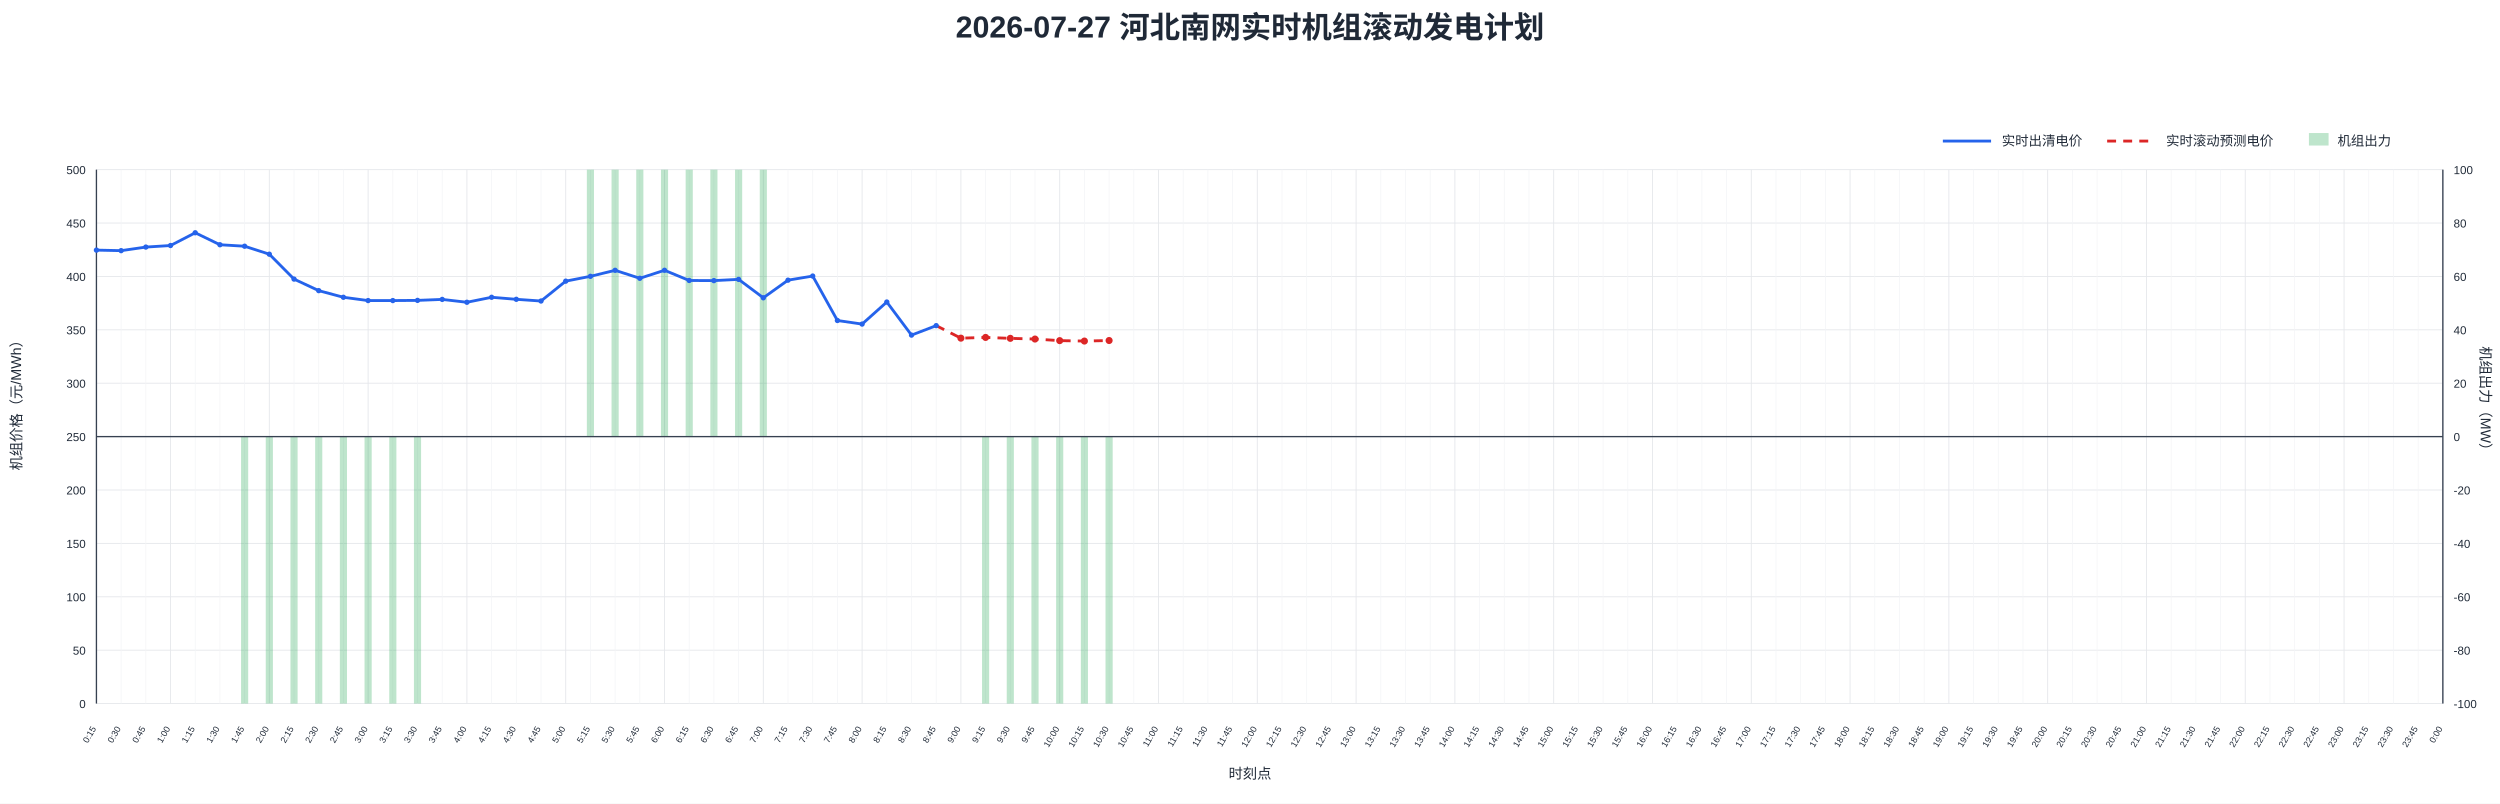
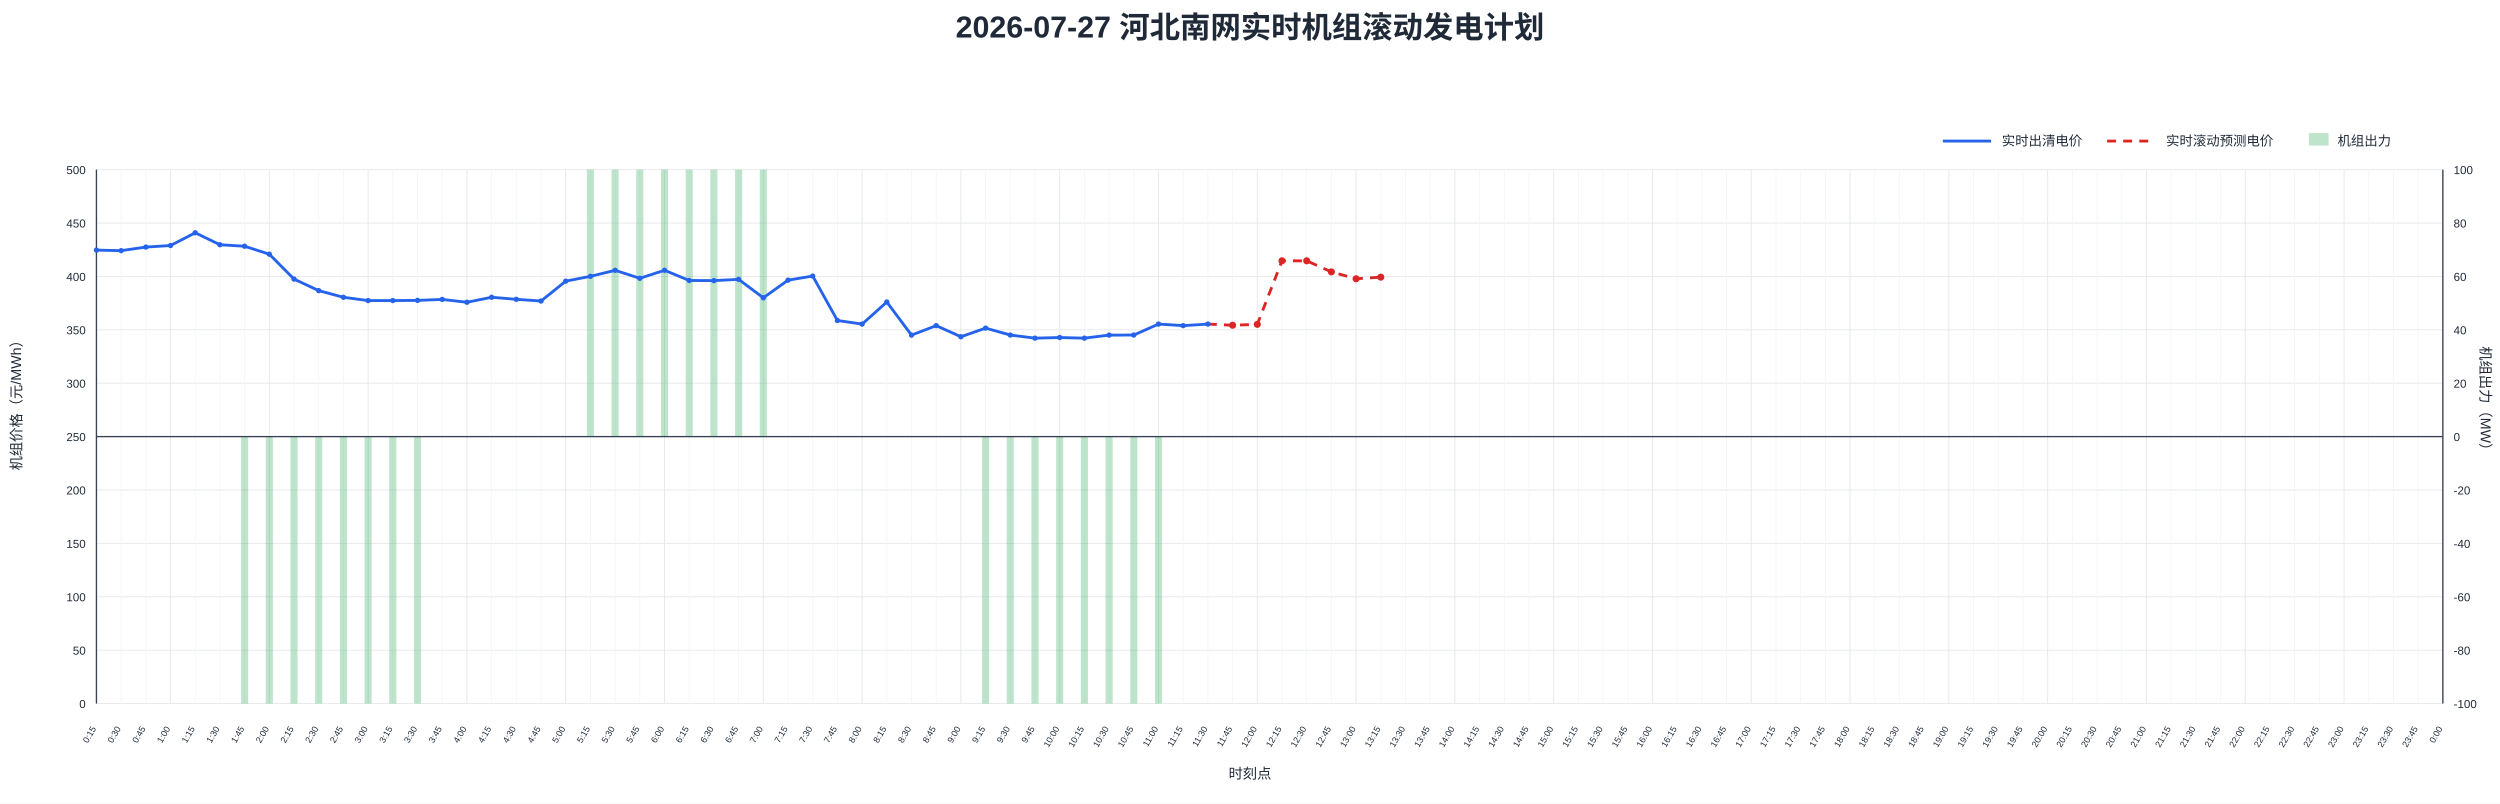
<svg xmlns="http://www.w3.org/2000/svg" width="2800" height="900" viewBox="0 0 2800 900" data-plot-left="108" data-plot-right="2736" data-plot-top="190" data-plot-bottom="788">
  <style>
text{font-family:'Microsoft YaHei','SimHei',Arial,sans-serif;fill:#1f2937}
.axis{stroke:#374151;stroke-width:1.5}
.grid{stroke:#e5e7eb;stroke-width:1}
.minor{stroke:#f3f4f6;stroke-width:0.8}
.actual{fill:none;stroke:#2563eb;stroke-width:3.2}
.forecast{fill:none;stroke:#dc2626;stroke-width:3.2;stroke-dasharray:10 8}
.bar{fill:#16a34a;fill-opacity:0.28}
.hover-zone{fill:#ffffff;fill-opacity:0;cursor:crosshair}
.hover-line{stroke:#111827;stroke-width:1.4;stroke-dasharray:6 5;opacity:0}
.tooltip{opacity:0;pointer-events:none}
.tooltip-bg{fill:#111827;fill-opacity:.72;stroke:#ffffff;stroke-width:1.2}
.tooltip text{fill:#ffffff;font-size:15px}
</style>
  <rect width="100%" height="100%" fill="#ffffff" />
  <text x="1400.0" y="42" text-anchor="middle" font-size="34" font-weight="700">2026-07-27 河北南网实时机组滚动发电计划</text>
  <text x="2748" y="793.00" text-anchor="start" font-size="13" fill="#166534">-100</text>
  <text x="2748" y="733.20" text-anchor="start" font-size="13" fill="#166534">-80</text>
  <text x="2748" y="673.40" text-anchor="start" font-size="13" fill="#166534">-60</text>
  <text x="2748" y="613.60" text-anchor="start" font-size="13" fill="#166534">-40</text>
  <text x="2748" y="553.80" text-anchor="start" font-size="13" fill="#166534">-20</text>
  <text x="2748" y="494.00" text-anchor="start" font-size="13" fill="#166534">0</text>
  <text x="2748" y="434.20" text-anchor="start" font-size="13" fill="#166534">20</text>
  <text x="2748" y="374.40" text-anchor="start" font-size="13" fill="#166534">40</text>
  <text x="2748" y="314.60" text-anchor="start" font-size="13" fill="#166534">60</text>
  <text x="2748" y="254.80" text-anchor="start" font-size="13" fill="#166534">80</text>
  <text x="2748" y="195.00" text-anchor="start" font-size="13" fill="#166534">100</text>
  <line class="grid" x1="108" y1="788.00" x2="2736" y2="788.00" />
  <text x="96" y="793.00" text-anchor="end" font-size="13">0</text>
  <line class="grid" x1="108" y1="728.20" x2="2736" y2="728.20" />
  <text x="96" y="733.20" text-anchor="end" font-size="13">50</text>
  <line class="grid" x1="108" y1="668.40" x2="2736" y2="668.40" />
  <text x="96" y="673.40" text-anchor="end" font-size="13">100</text>
  <line class="grid" x1="108" y1="608.60" x2="2736" y2="608.60" />
  <text x="96" y="613.60" text-anchor="end" font-size="13">150</text>
  <line class="grid" x1="108" y1="548.80" x2="2736" y2="548.80" />
  <text x="96" y="553.80" text-anchor="end" font-size="13">200</text>
  <line class="grid" x1="108" y1="489.00" x2="2736" y2="489.00" />
  <text x="96" y="494.00" text-anchor="end" font-size="13">250</text>
  <line class="grid" x1="108" y1="429.20" x2="2736" y2="429.20" />
  <text x="96" y="434.20" text-anchor="end" font-size="13">300</text>
  <line class="grid" x1="108" y1="369.40" x2="2736" y2="369.40" />
  <text x="96" y="374.40" text-anchor="end" font-size="13">350</text>
  <line class="grid" x1="108" y1="309.60" x2="2736" y2="309.60" />
  <text x="96" y="314.60" text-anchor="end" font-size="13">400</text>
  <line class="grid" x1="108" y1="249.80" x2="2736" y2="249.80" />
  <text x="96" y="254.80" text-anchor="end" font-size="13">450</text>
  <line class="grid" x1="108" y1="190.00" x2="2736" y2="190.00" />
  <text x="96" y="195.00" text-anchor="end" font-size="13">500</text>
  <line class="grid minor" x1="108.00" y1="190" x2="108.00" y2="788" />
  <text x="108.00" y="816" text-anchor="end" font-size="10" transform="rotate(-60 108.00 816)">0:15</text>
  <line class="grid minor" x1="135.66" y1="190" x2="135.66" y2="788" />
  <text x="135.66" y="816" text-anchor="end" font-size="10" transform="rotate(-60 135.66 816)">0:30</text>
  <line class="grid minor" x1="163.33" y1="190" x2="163.33" y2="788" />
  <text x="163.33" y="816" text-anchor="end" font-size="10" transform="rotate(-60 163.33 816)">0:45</text>
  <line class="grid" x1="190.99" y1="190" x2="190.99" y2="788" />
  <text x="190.99" y="816" text-anchor="end" font-size="10" transform="rotate(-60 190.99 816)">1:00</text>
  <line class="grid minor" x1="218.65" y1="190" x2="218.65" y2="788" />
  <text x="218.65" y="816" text-anchor="end" font-size="10" transform="rotate(-60 218.65 816)">1:15</text>
  <line class="grid minor" x1="246.32" y1="190" x2="246.32" y2="788" />
  <text x="246.32" y="816" text-anchor="end" font-size="10" transform="rotate(-60 246.32 816)">1:30</text>
  <line class="grid minor" x1="273.98" y1="190" x2="273.98" y2="788" />
  <text x="273.98" y="816" text-anchor="end" font-size="10" transform="rotate(-60 273.98 816)">1:45</text>
  <line class="grid" x1="301.64" y1="190" x2="301.64" y2="788" />
  <text x="301.64" y="816" text-anchor="end" font-size="10" transform="rotate(-60 301.64 816)">2:00</text>
  <line class="grid minor" x1="329.31" y1="190" x2="329.31" y2="788" />
  <text x="329.31" y="816" text-anchor="end" font-size="10" transform="rotate(-60 329.31 816)">2:15</text>
  <line class="grid minor" x1="356.97" y1="190" x2="356.97" y2="788" />
  <text x="356.97" y="816" text-anchor="end" font-size="10" transform="rotate(-60 356.97 816)">2:30</text>
  <line class="grid minor" x1="384.63" y1="190" x2="384.63" y2="788" />
  <text x="384.63" y="816" text-anchor="end" font-size="10" transform="rotate(-60 384.63 816)">2:45</text>
  <line class="grid" x1="412.29" y1="190" x2="412.29" y2="788" />
  <text x="412.29" y="816" text-anchor="end" font-size="10" transform="rotate(-60 412.29 816)">3:00</text>
  <line class="grid minor" x1="439.96" y1="190" x2="439.96" y2="788" />
  <text x="439.96" y="816" text-anchor="end" font-size="10" transform="rotate(-60 439.96 816)">3:15</text>
  <line class="grid minor" x1="467.62" y1="190" x2="467.62" y2="788" />
  <text x="467.62" y="816" text-anchor="end" font-size="10" transform="rotate(-60 467.62 816)">3:30</text>
  <line class="grid minor" x1="495.28" y1="190" x2="495.28" y2="788" />
  <text x="495.28" y="816" text-anchor="end" font-size="10" transform="rotate(-60 495.28 816)">3:45</text>
  <line class="grid" x1="522.95" y1="190" x2="522.95" y2="788" />
  <text x="522.95" y="816" text-anchor="end" font-size="10" transform="rotate(-60 522.95 816)">4:00</text>
  <line class="grid minor" x1="550.61" y1="190" x2="550.61" y2="788" />
  <text x="550.61" y="816" text-anchor="end" font-size="10" transform="rotate(-60 550.61 816)">4:15</text>
  <line class="grid minor" x1="578.27" y1="190" x2="578.27" y2="788" />
  <text x="578.27" y="816" text-anchor="end" font-size="10" transform="rotate(-60 578.27 816)">4:30</text>
  <line class="grid minor" x1="605.94" y1="190" x2="605.94" y2="788" />
  <text x="605.94" y="816" text-anchor="end" font-size="10" transform="rotate(-60 605.94 816)">4:45</text>
  <line class="grid" x1="633.60" y1="190" x2="633.60" y2="788" />
  <text x="633.60" y="816" text-anchor="end" font-size="10" transform="rotate(-60 633.60 816)">5:00</text>
  <line class="grid minor" x1="661.26" y1="190" x2="661.26" y2="788" />
  <text x="661.26" y="816" text-anchor="end" font-size="10" transform="rotate(-60 661.26 816)">5:15</text>
  <line class="grid minor" x1="688.93" y1="190" x2="688.93" y2="788" />
  <text x="688.93" y="816" text-anchor="end" font-size="10" transform="rotate(-60 688.93 816)">5:30</text>
  <line class="grid minor" x1="716.59" y1="190" x2="716.59" y2="788" />
  <text x="716.59" y="816" text-anchor="end" font-size="10" transform="rotate(-60 716.59 816)">5:45</text>
  <line class="grid" x1="744.25" y1="190" x2="744.25" y2="788" />
  <text x="744.25" y="816" text-anchor="end" font-size="10" transform="rotate(-60 744.25 816)">6:00</text>
  <line class="grid minor" x1="771.92" y1="190" x2="771.92" y2="788" />
  <text x="771.92" y="816" text-anchor="end" font-size="10" transform="rotate(-60 771.92 816)">6:15</text>
  <line class="grid minor" x1="799.58" y1="190" x2="799.58" y2="788" />
  <text x="799.58" y="816" text-anchor="end" font-size="10" transform="rotate(-60 799.58 816)">6:30</text>
  <line class="grid minor" x1="827.24" y1="190" x2="827.24" y2="788" />
  <text x="827.24" y="816" text-anchor="end" font-size="10" transform="rotate(-60 827.24 816)">6:45</text>
  <line class="grid" x1="854.91" y1="190" x2="854.91" y2="788" />
  <text x="854.91" y="816" text-anchor="end" font-size="10" transform="rotate(-60 854.91 816)">7:00</text>
  <line class="grid minor" x1="882.57" y1="190" x2="882.57" y2="788" />
  <text x="882.57" y="816" text-anchor="end" font-size="10" transform="rotate(-60 882.57 816)">7:15</text>
  <line class="grid minor" x1="910.23" y1="190" x2="910.23" y2="788" />
  <text x="910.23" y="816" text-anchor="end" font-size="10" transform="rotate(-60 910.23 816)">7:30</text>
  <line class="grid minor" x1="937.89" y1="190" x2="937.89" y2="788" />
  <text x="937.89" y="816" text-anchor="end" font-size="10" transform="rotate(-60 937.89 816)">7:45</text>
  <line class="grid" x1="965.56" y1="190" x2="965.56" y2="788" />
  <text x="965.56" y="816" text-anchor="end" font-size="10" transform="rotate(-60 965.56 816)">8:00</text>
  <line class="grid minor" x1="993.22" y1="190" x2="993.22" y2="788" />
  <text x="993.22" y="816" text-anchor="end" font-size="10" transform="rotate(-60 993.22 816)">8:15</text>
  <line class="grid minor" x1="1020.88" y1="190" x2="1020.88" y2="788" />
  <text x="1020.88" y="816" text-anchor="end" font-size="10" transform="rotate(-60 1020.88 816)">8:30</text>
  <line class="grid minor" x1="1048.55" y1="190" x2="1048.55" y2="788" />
  <text x="1048.55" y="816" text-anchor="end" font-size="10" transform="rotate(-60 1048.55 816)">8:45</text>
  <line class="grid" x1="1076.21" y1="190" x2="1076.21" y2="788" />
  <text x="1076.21" y="816" text-anchor="end" font-size="10" transform="rotate(-60 1076.21 816)">9:00</text>
  <line class="grid minor" x1="1103.87" y1="190" x2="1103.87" y2="788" />
  <text x="1103.87" y="816" text-anchor="end" font-size="10" transform="rotate(-60 1103.87 816)">9:15</text>
  <line class="grid minor" x1="1131.54" y1="190" x2="1131.54" y2="788" />
  <text x="1131.54" y="816" text-anchor="end" font-size="10" transform="rotate(-60 1131.54 816)">9:30</text>
  <line class="grid minor" x1="1159.20" y1="190" x2="1159.20" y2="788" />
  <text x="1159.20" y="816" text-anchor="end" font-size="10" transform="rotate(-60 1159.20 816)">9:45</text>
  <line class="grid" x1="1186.86" y1="190" x2="1186.86" y2="788" />
  <text x="1186.86" y="816" text-anchor="end" font-size="10" transform="rotate(-60 1186.86 816)">10:00</text>
  <line class="grid minor" x1="1214.53" y1="190" x2="1214.53" y2="788" />
  <text x="1214.53" y="816" text-anchor="end" font-size="10" transform="rotate(-60 1214.53 816)">10:15</text>
  <line class="grid minor" x1="1242.19" y1="190" x2="1242.19" y2="788" />
  <text x="1242.19" y="816" text-anchor="end" font-size="10" transform="rotate(-60 1242.19 816)">10:30</text>
  <line class="grid minor" x1="1269.85" y1="190" x2="1269.85" y2="788" />
  <text x="1269.85" y="816" text-anchor="end" font-size="10" transform="rotate(-60 1269.85 816)">10:45</text>
  <line class="grid" x1="1297.52" y1="190" x2="1297.52" y2="788" />
  <text x="1297.52" y="816" text-anchor="end" font-size="10" transform="rotate(-60 1297.52 816)">11:00</text>
  <line class="grid minor" x1="1325.18" y1="190" x2="1325.18" y2="788" />
  <text x="1325.18" y="816" text-anchor="end" font-size="10" transform="rotate(-60 1325.18 816)">11:15</text>
  <line class="grid minor" x1="1352.84" y1="190" x2="1352.84" y2="788" />
  <text x="1352.84" y="816" text-anchor="end" font-size="10" transform="rotate(-60 1352.84 816)">11:30</text>
  <line class="grid minor" x1="1380.51" y1="190" x2="1380.51" y2="788" />
  <text x="1380.51" y="816" text-anchor="end" font-size="10" transform="rotate(-60 1380.51 816)">11:45</text>
  <line class="grid" x1="1408.17" y1="190" x2="1408.17" y2="788" />
  <text x="1408.17" y="816" text-anchor="end" font-size="10" transform="rotate(-60 1408.17 816)">12:00</text>
  <line class="grid minor" x1="1435.83" y1="190" x2="1435.83" y2="788" />
  <text x="1435.83" y="816" text-anchor="end" font-size="10" transform="rotate(-60 1435.83 816)">12:15</text>
  <line class="grid minor" x1="1463.49" y1="190" x2="1463.49" y2="788" />
  <text x="1463.49" y="816" text-anchor="end" font-size="10" transform="rotate(-60 1463.49 816)">12:30</text>
  <line class="grid minor" x1="1491.16" y1="190" x2="1491.16" y2="788" />
  <text x="1491.16" y="816" text-anchor="end" font-size="10" transform="rotate(-60 1491.16 816)">12:45</text>
  <line class="grid" x1="1518.82" y1="190" x2="1518.82" y2="788" />
  <text x="1518.82" y="816" text-anchor="end" font-size="10" transform="rotate(-60 1518.82 816)">13:00</text>
  <line class="grid minor" x1="1546.48" y1="190" x2="1546.48" y2="788" />
  <text x="1546.48" y="816" text-anchor="end" font-size="10" transform="rotate(-60 1546.48 816)">13:15</text>
  <line class="grid minor" x1="1574.15" y1="190" x2="1574.15" y2="788" />
  <text x="1574.15" y="816" text-anchor="end" font-size="10" transform="rotate(-60 1574.15 816)">13:30</text>
  <line class="grid minor" x1="1601.81" y1="190" x2="1601.81" y2="788" />
  <text x="1601.81" y="816" text-anchor="end" font-size="10" transform="rotate(-60 1601.81 816)">13:45</text>
  <line class="grid" x1="1629.47" y1="190" x2="1629.47" y2="788" />
  <text x="1629.47" y="816" text-anchor="end" font-size="10" transform="rotate(-60 1629.47 816)">14:00</text>
  <line class="grid minor" x1="1657.14" y1="190" x2="1657.14" y2="788" />
  <text x="1657.14" y="816" text-anchor="end" font-size="10" transform="rotate(-60 1657.14 816)">14:15</text>
  <line class="grid minor" x1="1684.80" y1="190" x2="1684.80" y2="788" />
  <text x="1684.80" y="816" text-anchor="end" font-size="10" transform="rotate(-60 1684.80 816)">14:30</text>
  <line class="grid minor" x1="1712.46" y1="190" x2="1712.46" y2="788" />
  <text x="1712.46" y="816" text-anchor="end" font-size="10" transform="rotate(-60 1712.46 816)">14:45</text>
  <line class="grid" x1="1740.13" y1="190" x2="1740.13" y2="788" />
  <text x="1740.13" y="816" text-anchor="end" font-size="10" transform="rotate(-60 1740.13 816)">15:00</text>
  <line class="grid minor" x1="1767.79" y1="190" x2="1767.79" y2="788" />
  <text x="1767.79" y="816" text-anchor="end" font-size="10" transform="rotate(-60 1767.79 816)">15:15</text>
  <line class="grid minor" x1="1795.45" y1="190" x2="1795.45" y2="788" />
  <text x="1795.45" y="816" text-anchor="end" font-size="10" transform="rotate(-60 1795.45 816)">15:30</text>
  <line class="grid minor" x1="1823.12" y1="190" x2="1823.12" y2="788" />
  <text x="1823.12" y="816" text-anchor="end" font-size="10" transform="rotate(-60 1823.12 816)">15:45</text>
  <line class="grid" x1="1850.78" y1="190" x2="1850.78" y2="788" />
  <text x="1850.78" y="816" text-anchor="end" font-size="10" transform="rotate(-60 1850.78 816)">16:00</text>
  <line class="grid minor" x1="1878.44" y1="190" x2="1878.44" y2="788" />
  <text x="1878.44" y="816" text-anchor="end" font-size="10" transform="rotate(-60 1878.44 816)">16:15</text>
  <line class="grid minor" x1="1906.11" y1="190" x2="1906.11" y2="788" />
  <text x="1906.11" y="816" text-anchor="end" font-size="10" transform="rotate(-60 1906.11 816)">16:30</text>
  <line class="grid minor" x1="1933.77" y1="190" x2="1933.77" y2="788" />
  <text x="1933.77" y="816" text-anchor="end" font-size="10" transform="rotate(-60 1933.77 816)">16:45</text>
  <line class="grid" x1="1961.43" y1="190" x2="1961.43" y2="788" />
  <text x="1961.43" y="816" text-anchor="end" font-size="10" transform="rotate(-60 1961.43 816)">17:00</text>
  <line class="grid minor" x1="1989.09" y1="190" x2="1989.09" y2="788" />
  <text x="1989.09" y="816" text-anchor="end" font-size="10" transform="rotate(-60 1989.09 816)">17:15</text>
  <line class="grid minor" x1="2016.76" y1="190" x2="2016.76" y2="788" />
  <text x="2016.76" y="816" text-anchor="end" font-size="10" transform="rotate(-60 2016.76 816)">17:30</text>
  <line class="grid minor" x1="2044.42" y1="190" x2="2044.42" y2="788" />
  <text x="2044.42" y="816" text-anchor="end" font-size="10" transform="rotate(-60 2044.42 816)">17:45</text>
  <line class="grid" x1="2072.08" y1="190" x2="2072.08" y2="788" />
  <text x="2072.08" y="816" text-anchor="end" font-size="10" transform="rotate(-60 2072.08 816)">18:00</text>
  <line class="grid minor" x1="2099.75" y1="190" x2="2099.75" y2="788" />
  <text x="2099.75" y="816" text-anchor="end" font-size="10" transform="rotate(-60 2099.75 816)">18:15</text>
  <line class="grid minor" x1="2127.41" y1="190" x2="2127.41" y2="788" />
  <text x="2127.41" y="816" text-anchor="end" font-size="10" transform="rotate(-60 2127.41 816)">18:30</text>
  <line class="grid minor" x1="2155.07" y1="190" x2="2155.07" y2="788" />
  <text x="2155.07" y="816" text-anchor="end" font-size="10" transform="rotate(-60 2155.07 816)">18:45</text>
  <line class="grid" x1="2182.74" y1="190" x2="2182.74" y2="788" />
  <text x="2182.74" y="816" text-anchor="end" font-size="10" transform="rotate(-60 2182.74 816)">19:00</text>
  <line class="grid minor" x1="2210.40" y1="190" x2="2210.40" y2="788" />
  <text x="2210.40" y="816" text-anchor="end" font-size="10" transform="rotate(-60 2210.40 816)">19:15</text>
  <line class="grid minor" x1="2238.06" y1="190" x2="2238.06" y2="788" />
  <text x="2238.06" y="816" text-anchor="end" font-size="10" transform="rotate(-60 2238.06 816)">19:30</text>
  <line class="grid minor" x1="2265.73" y1="190" x2="2265.73" y2="788" />
  <text x="2265.73" y="816" text-anchor="end" font-size="10" transform="rotate(-60 2265.73 816)">19:45</text>
  <line class="grid" x1="2293.39" y1="190" x2="2293.39" y2="788" />
  <text x="2293.39" y="816" text-anchor="end" font-size="10" transform="rotate(-60 2293.39 816)">20:00</text>
  <line class="grid minor" x1="2321.05" y1="190" x2="2321.05" y2="788" />
  <text x="2321.05" y="816" text-anchor="end" font-size="10" transform="rotate(-60 2321.05 816)">20:15</text>
  <line class="grid minor" x1="2348.72" y1="190" x2="2348.72" y2="788" />
  <text x="2348.72" y="816" text-anchor="end" font-size="10" transform="rotate(-60 2348.72 816)">20:30</text>
  <line class="grid minor" x1="2376.38" y1="190" x2="2376.38" y2="788" />
  <text x="2376.38" y="816" text-anchor="end" font-size="10" transform="rotate(-60 2376.38 816)">20:45</text>
  <line class="grid" x1="2404.04" y1="190" x2="2404.04" y2="788" />
  <text x="2404.04" y="816" text-anchor="end" font-size="10" transform="rotate(-60 2404.04 816)">21:00</text>
  <line class="grid minor" x1="2431.71" y1="190" x2="2431.71" y2="788" />
  <text x="2431.71" y="816" text-anchor="end" font-size="10" transform="rotate(-60 2431.71 816)">21:15</text>
  <line class="grid minor" x1="2459.37" y1="190" x2="2459.37" y2="788" />
  <text x="2459.37" y="816" text-anchor="end" font-size="10" transform="rotate(-60 2459.37 816)">21:30</text>
  <line class="grid minor" x1="2487.03" y1="190" x2="2487.03" y2="788" />
  <text x="2487.03" y="816" text-anchor="end" font-size="10" transform="rotate(-60 2487.03 816)">21:45</text>
  <line class="grid" x1="2514.69" y1="190" x2="2514.69" y2="788" />
  <text x="2514.69" y="816" text-anchor="end" font-size="10" transform="rotate(-60 2514.69 816)">22:00</text>
  <line class="grid minor" x1="2542.36" y1="190" x2="2542.36" y2="788" />
  <text x="2542.36" y="816" text-anchor="end" font-size="10" transform="rotate(-60 2542.36 816)">22:15</text>
  <line class="grid minor" x1="2570.02" y1="190" x2="2570.02" y2="788" />
  <text x="2570.02" y="816" text-anchor="end" font-size="10" transform="rotate(-60 2570.02 816)">22:30</text>
  <line class="grid minor" x1="2597.68" y1="190" x2="2597.68" y2="788" />
  <text x="2597.68" y="816" text-anchor="end" font-size="10" transform="rotate(-60 2597.68 816)">22:45</text>
  <line class="grid" x1="2625.35" y1="190" x2="2625.35" y2="788" />
  <text x="2625.35" y="816" text-anchor="end" font-size="10" transform="rotate(-60 2625.35 816)">23:00</text>
  <line class="grid minor" x1="2653.01" y1="190" x2="2653.01" y2="788" />
  <text x="2653.01" y="816" text-anchor="end" font-size="10" transform="rotate(-60 2653.01 816)">23:15</text>
  <line class="grid minor" x1="2680.67" y1="190" x2="2680.67" y2="788" />
  <text x="2680.67" y="816" text-anchor="end" font-size="10" transform="rotate(-60 2680.67 816)">23:30</text>
  <line class="grid minor" x1="2708.34" y1="190" x2="2708.34" y2="788" />
  <text x="2708.34" y="816" text-anchor="end" font-size="10" transform="rotate(-60 2708.34 816)">23:45</text>
  <line class="grid" x1="2736.00" y1="190" x2="2736.00" y2="788" />
  <text x="2736.00" y="816" text-anchor="end" font-size="10" transform="rotate(-60 2736.00 816)">0:00</text>
  <rect class="bar" x="104.00" y="489.00" width="8" height="0.00" />
  <rect class="bar" x="131.66" y="489.00" width="8" height="0.00" />
  <rect class="bar" x="159.33" y="489.00" width="8" height="0.00" />
  <rect class="bar" x="186.99" y="489.00" width="8" height="0.00" />
  <rect class="bar" x="214.65" y="489.00" width="8" height="0.00" />
  <rect class="bar" x="242.32" y="489.00" width="8" height="0.00" />
  <rect class="bar" x="269.98" y="489.00" width="8" height="299.00" />
  <rect class="bar" x="297.64" y="489.00" width="8" height="299.00" />
  <rect class="bar" x="325.31" y="489.00" width="8" height="299.00" />
  <rect class="bar" x="352.97" y="489.00" width="8" height="299.00" />
  <rect class="bar" x="380.63" y="489.00" width="8" height="299.00" />
  <rect class="bar" x="408.29" y="489.00" width="8" height="299.00" />
  <rect class="bar" x="435.96" y="489.00" width="8" height="299.00" />
  <rect class="bar" x="463.62" y="489.00" width="8" height="299.00" />
  <rect class="bar" x="491.28" y="489.00" width="8" height="0.00" />
  <rect class="bar" x="518.95" y="489.00" width="8" height="0.00" />
  <rect class="bar" x="546.61" y="489.00" width="8" height="0.00" />
  <rect class="bar" x="574.27" y="489.00" width="8" height="0.00" />
  <rect class="bar" x="601.94" y="489.00" width="8" height="0.00" />
  <rect class="bar" x="629.60" y="489.00" width="8" height="0.00" />
  <rect class="bar" x="657.26" y="190.00" width="8" height="299.00" />
  <rect class="bar" x="684.93" y="190.00" width="8" height="299.00" />
  <rect class="bar" x="712.59" y="190.00" width="8" height="299.00" />
  <rect class="bar" x="740.25" y="190.00" width="8" height="299.00" />
  <rect class="bar" x="767.92" y="190.00" width="8" height="299.00" />
  <rect class="bar" x="795.58" y="190.00" width="8" height="299.00" />
  <rect class="bar" x="823.24" y="190.00" width="8" height="299.00" />
  <rect class="bar" x="850.91" y="190.00" width="8" height="299.00" />
  <rect class="bar" x="878.57" y="489.00" width="8" height="0.00" />
  <rect class="bar" x="906.23" y="489.00" width="8" height="0.00" />
  <rect class="bar" x="933.89" y="489.00" width="8" height="0.00" />
  <rect class="bar" x="961.56" y="489.00" width="8" height="0.00" />
  <rect class="bar" x="989.22" y="489.00" width="8" height="0.00" />
  <rect class="bar" x="1016.88" y="489.00" width="8" height="0.00" />
  <rect class="bar" x="1044.55" y="489.00" width="8" height="0.00" />
  <rect class="bar" x="1072.21" y="489.00" width="8" height="0.00" />
  <rect class="bar" x="1099.87" y="489.00" width="8" height="299.00" />
  <rect class="bar" x="1127.54" y="489.00" width="8" height="299.00" />
  <rect class="bar" x="1155.20" y="489.00" width="8" height="299.00" />
  <rect class="bar" x="1182.86" y="489.00" width="8" height="299.00" />
  <rect class="bar" x="1210.53" y="489.00" width="8" height="299.00" />
  <rect class="bar" x="1238.19" y="489.00" width="8" height="299.00" />
+   <rect class="bar" x="1265.85" y="489.00" width="8" height="299.00" />
+   <rect class="bar" x="1293.52" y="489.00" width="8" height="299.00" />
+   <rect class="bar" x="1321.18" y="489.00" width="8" height="0.00" />
+   <rect class="bar" x="1348.84" y="489.00" width="8" height="0.00" />
+   <rect class="bar" x="1376.51" y="489.00" width="8" height="0.00" />
+   <rect class="bar" x="1404.17" y="489.00" width="8" height="0.00" />
+   <rect class="bar" x="1431.83" y="489.00" width="8" height="0.00" />
+   <rect class="bar" x="1459.49" y="489.00" width="8" height="0.00" />
+   <rect class="bar" x="1487.16" y="489.00" width="8" height="0.00" />
+   <rect class="bar" x="1514.82" y="489.00" width="8" height="0.00" />
+   <rect class="bar" x="1542.48" y="489.00" width="8" height="0.00" />
  <line class="axis" x1="108" y1="489.00" x2="2736" y2="489.00" />
  <line class="axis" x1="108" y1="190" x2="108" y2="788" />
  <line class="axis" x1="2736" y1="190" x2="2736" y2="788" />
  <text x="1400.0" y="872" text-anchor="middle" font-size="16">时刻点</text>
  <text x="24" y="450.0" text-anchor="middle" font-size="16" transform="rotate(-90 24 450.0)">机组价格（元/MWh）</text>
  <text x="2778" y="450.0" text-anchor="middle" font-size="16" fill="#166534" transform="rotate(90 2778 450.0)">机组出力（MW）</text>
-   <polyline class="actual" points="108.00,280.13 135.66,280.73 163.33,276.73 190.99,274.98 218.65,260.70 246.32,274.11 273.98,275.77 301.64,284.70 329.31,312.58 356.97,325.52 384.63,332.95 412.29,336.64 439.96,336.64 467.62,336.43 495.28,335.34 522.95,338.54 550.61,332.95 578.27,335.23 605.94,337.14 633.60,314.90 661.26,309.48 688.93,302.75 716.59,311.69 744.25,302.71 771.92,314.14 799.58,314.29 827.24,312.89 854.91,333.54 882.57,313.79 910.23,309.17 937.89,358.96 965.56,362.97 993.22,338.26 1020.88,375.32 1048.55,364.71" />
-   <polyline class="forecast" points="1048.55,364.71 1076.21,378.74 1103.87,377.92 1131.54,378.94 1159.20,379.73 1186.86,381.50 1214.53,381.99 1242.19,381.38" />
+   <polyline class="actual" points="108.00,280.13 135.66,280.73 163.33,276.73 190.99,274.98 218.65,260.70 246.32,274.11 273.98,275.77 301.64,284.70 329.31,312.58 356.97,325.52 384.63,332.95 412.29,336.64 439.96,336.64 467.62,336.43 495.28,335.34 522.95,338.54 550.61,332.95 578.27,335.23 605.94,337.14 633.60,314.90 661.26,309.48 688.93,302.75 716.59,311.69 744.25,302.71 771.92,314.14 799.58,314.29 827.24,312.89 854.91,333.54 882.57,313.79 910.23,309.17 937.89,358.96 965.56,362.97 993.22,338.26 1020.88,375.32 1048.55,364.71 1076.21,377.16 1103.87,367.49 1131.54,375.25 1159.20,378.74 1186.86,378.02 1214.53,378.74 1242.19,375.32 1269.85,375.25 1297.52,362.97 1325.18,364.71 1352.84,362.97" />
+   <polyline class="forecast" points="1352.84,362.97 1380.51,364.29 1408.17,363.25 1435.83,292.10 1463.49,292.10 1491.16,304.51 1518.82,312.23 1546.48,310.41" />
  <circle cx="108.00" cy="280.13" r="3" fill="#2563eb" />
  <circle cx="135.66" cy="280.73" r="3" fill="#2563eb" />
  <circle cx="163.33" cy="276.73" r="3" fill="#2563eb" />
  <circle cx="190.99" cy="274.98" r="3" fill="#2563eb" />
  <circle cx="218.65" cy="260.70" r="3" fill="#2563eb" />
  <circle cx="246.32" cy="274.11" r="3" fill="#2563eb" />
  <circle cx="273.98" cy="275.77" r="3" fill="#2563eb" />
  <circle cx="301.64" cy="284.70" r="3" fill="#2563eb" />
  <circle cx="329.31" cy="312.58" r="3" fill="#2563eb" />
  <circle cx="356.97" cy="325.52" r="3" fill="#2563eb" />
  <circle cx="384.63" cy="332.95" r="3" fill="#2563eb" />
  <circle cx="412.29" cy="336.64" r="3" fill="#2563eb" />
  <circle cx="439.96" cy="336.64" r="3" fill="#2563eb" />
  <circle cx="467.62" cy="336.43" r="3" fill="#2563eb" />
  <circle cx="495.28" cy="335.34" r="3" fill="#2563eb" />
  <circle cx="522.95" cy="338.54" r="3" fill="#2563eb" />
  <circle cx="550.61" cy="332.95" r="3" fill="#2563eb" />
  <circle cx="578.27" cy="335.23" r="3" fill="#2563eb" />
  <circle cx="605.94" cy="337.14" r="3" fill="#2563eb" />
  <circle cx="633.60" cy="314.90" r="3" fill="#2563eb" />
  <circle cx="661.26" cy="309.48" r="3" fill="#2563eb" />
  <circle cx="688.93" cy="302.75" r="3" fill="#2563eb" />
  <circle cx="716.59" cy="311.69" r="3" fill="#2563eb" />
  <circle cx="744.25" cy="302.71" r="3" fill="#2563eb" />
  <circle cx="771.92" cy="314.14" r="3" fill="#2563eb" />
  <circle cx="799.58" cy="314.29" r="3" fill="#2563eb" />
  <circle cx="827.24" cy="312.89" r="3" fill="#2563eb" />
  <circle cx="854.91" cy="333.54" r="3" fill="#2563eb" />
  <circle cx="882.57" cy="313.79" r="3" fill="#2563eb" />
  <circle cx="910.23" cy="309.17" r="3" fill="#2563eb" />
  <circle cx="937.89" cy="358.96" r="3" fill="#2563eb" />
  <circle cx="965.56" cy="362.97" r="3" fill="#2563eb" />
  <circle cx="993.22" cy="338.26" r="3" fill="#2563eb" />
  <circle cx="1020.88" cy="375.32" r="3" fill="#2563eb" />
  <circle cx="1048.55" cy="364.71" r="3" fill="#2563eb" />
-   <circle cx="1076.21" cy="378.74" r="4" fill="#dc2626" />
-   <circle cx="1103.87" cy="377.92" r="4" fill="#dc2626" />
-   <circle cx="1131.54" cy="378.94" r="4" fill="#dc2626" />
-   <circle cx="1159.20" cy="379.73" r="4" fill="#dc2626" />
-   <circle cx="1186.86" cy="381.50" r="4" fill="#dc2626" />
-   <circle cx="1214.53" cy="381.99" r="4" fill="#dc2626" />
-   <circle cx="1242.19" cy="381.38" r="4" fill="#dc2626" />
+   <circle cx="1076.21" cy="377.16" r="3" fill="#2563eb" />
+   <circle cx="1103.87" cy="367.49" r="3" fill="#2563eb" />
+   <circle cx="1131.54" cy="375.25" r="3" fill="#2563eb" />
+   <circle cx="1159.20" cy="378.74" r="3" fill="#2563eb" />
+   <circle cx="1186.86" cy="378.02" r="3" fill="#2563eb" />
+   <circle cx="1214.53" cy="378.74" r="3" fill="#2563eb" />
+   <circle cx="1242.19" cy="375.32" r="3" fill="#2563eb" />
+   <circle cx="1269.85" cy="375.25" r="3" fill="#2563eb" />
+   <circle cx="1297.52" cy="362.97" r="3" fill="#2563eb" />
+   <circle cx="1325.18" cy="364.71" r="3" fill="#2563eb" />
+   <circle cx="1352.84" cy="362.97" r="3" fill="#2563eb" />
+   <circle cx="1380.51" cy="364.29" r="4" fill="#dc2626" />
+   <circle cx="1408.17" cy="363.25" r="4" fill="#dc2626" />
+   <circle cx="1435.83" cy="292.10" r="4" fill="#dc2626" />
+   <circle cx="1463.49" cy="292.10" r="4" fill="#dc2626" />
+   <circle cx="1491.16" cy="304.51" r="4" fill="#dc2626" />
+   <circle cx="1518.82" cy="312.23" r="4" fill="#dc2626" />
+   <circle cx="1546.48" cy="310.41" r="4" fill="#dc2626" />
  <line x1="2176" y1="158" x2="2230" y2="158" class="actual" />
  <text x="2242" y="163" font-size="15">实时出清电价</text>
  <line x1="2360" y1="158" x2="2414" y2="158" class="forecast" />
  <text x="2426" y="163" font-size="15">实时滚动预测电价</text>
  <rect class="bar" x="2586" y="149" width="22" height="14" />
  <text x="2618" y="163" font-size="15">机组出力</text>
  <line id="hover-line" class="hover-line" x1="108" y1="190" x2="108" y2="788" />
  <g id="tooltip" class="tooltip">
    <rect class="tooltip-bg" x="0" y="0" width="220" height="122" rx="8" />
    <text id="tip-time" x="14" y="30" />
    <text id="tip-output" x="14" y="57" />
    <text id="tip-price" x="14" y="84" />
    <text id="tip-forecast" x="14" y="111" />
  </g>
  <rect class="hover-zone" x="108.00" y="190" width="13.83" height="598" data-x="108.00" data-time="0:15" data-output="0 MW" data-actual-price="424.64 元/MWh" data-forecast-price="--" data-curve-y="280.13" />
  <rect class="hover-zone" x="121.83" y="190" width="27.66" height="598" data-x="135.66" data-time="0:30" data-output="0 MW" data-actual-price="424.14 元/MWh" data-forecast-price="--" data-curve-y="280.73" />
  <rect class="hover-zone" x="149.49" y="190" width="27.66" height="598" data-x="163.33" data-time="0:45" data-output="0 MW" data-actual-price="427.48 元/MWh" data-forecast-price="--" data-curve-y="276.73" />
  <rect class="hover-zone" x="177.16" y="190" width="27.66" height="598" data-x="190.99" data-time="1:00" data-output="0 MW" data-actual-price="428.95 元/MWh" data-forecast-price="--" data-curve-y="274.98" />
  <rect class="hover-zone" x="204.82" y="190" width="27.66" height="598" data-x="218.65" data-time="1:15" data-output="0 MW" data-actual-price="440.89 元/MWh" data-forecast-price="--" data-curve-y="260.70" />
  <rect class="hover-zone" x="232.48" y="190" width="27.66" height="598" data-x="246.32" data-time="1:30" data-output="0 MW" data-actual-price="429.67 元/MWh" data-forecast-price="--" data-curve-y="274.11" />
  <rect class="hover-zone" x="260.15" y="190" width="27.66" height="598" data-x="273.98" data-time="1:45" data-output="-100 MW" data-actual-price="428.29 元/MWh" data-forecast-price="--" data-curve-y="275.77" />
  <rect class="hover-zone" x="287.81" y="190" width="27.66" height="598" data-x="301.64" data-time="2:00" data-output="-100 MW" data-actual-price="420.82 元/MWh" data-forecast-price="--" data-curve-y="284.70" />
  <rect class="hover-zone" x="315.47" y="190" width="27.66" height="598" data-x="329.31" data-time="2:15" data-output="-100 MW" data-actual-price="397.51 元/MWh" data-forecast-price="--" data-curve-y="312.58" />
  <rect class="hover-zone" x="343.14" y="190" width="27.66" height="598" data-x="356.97" data-time="2:30" data-output="-100 MW" data-actual-price="386.69 元/MWh" data-forecast-price="--" data-curve-y="325.52" />
  <rect class="hover-zone" x="370.80" y="190" width="27.66" height="598" data-x="384.63" data-time="2:45" data-output="-100 MW" data-actual-price="380.48 元/MWh" data-forecast-price="--" data-curve-y="332.95" />
  <rect class="hover-zone" x="398.46" y="190" width="27.66" height="598" data-x="412.29" data-time="3:00" data-output="-100 MW" data-actual-price="377.39 元/MWh" data-forecast-price="--" data-curve-y="336.64" />
  <rect class="hover-zone" x="426.13" y="190" width="27.66" height="598" data-x="439.96" data-time="3:15" data-output="-100 MW" data-actual-price="377.39 元/MWh" data-forecast-price="--" data-curve-y="336.64" />
  <rect class="hover-zone" x="453.79" y="190" width="27.66" height="598" data-x="467.62" data-time="3:30" data-output="-100 MW" data-actual-price="377.57 元/MWh" data-forecast-price="--" data-curve-y="336.43" />
  <rect class="hover-zone" x="481.45" y="190" width="27.66" height="598" data-x="495.28" data-time="3:45" data-output="0 MW" data-actual-price="378.48 元/MWh" data-forecast-price="--" data-curve-y="335.34" />
  <rect class="hover-zone" x="509.12" y="190" width="27.66" height="598" data-x="522.95" data-time="4:00" data-output="0 MW" data-actual-price="375.80 元/MWh" data-forecast-price="--" data-curve-y="338.54" />
  <rect class="hover-zone" x="536.78" y="190" width="27.66" height="598" data-x="550.61" data-time="4:15" data-output="0 MW" data-actual-price="380.48 元/MWh" data-forecast-price="--" data-curve-y="332.95" />
  <rect class="hover-zone" x="564.44" y="190" width="27.66" height="598" data-x="578.27" data-time="4:30" data-output="0 MW" data-actual-price="378.57 元/MWh" data-forecast-price="--" data-curve-y="335.23" />
  <rect class="hover-zone" x="592.11" y="190" width="27.66" height="598" data-x="605.94" data-time="4:45" data-output="0 MW" data-actual-price="376.97 元/MWh" data-forecast-price="--" data-curve-y="337.14" />
  <rect class="hover-zone" x="619.77" y="190" width="27.66" height="598" data-x="633.60" data-time="5:00" data-output="0 MW" data-actual-price="395.57 元/MWh" data-forecast-price="--" data-curve-y="314.90" />
  <rect class="hover-zone" x="647.43" y="190" width="27.66" height="598" data-x="661.26" data-time="5:15" data-output="100 MW" data-actual-price="400.10 元/MWh" data-forecast-price="--" data-curve-y="309.48" />
  <rect class="hover-zone" x="675.09" y="190" width="27.66" height="598" data-x="688.93" data-time="5:30" data-output="100 MW" data-actual-price="405.73 元/MWh" data-forecast-price="--" data-curve-y="302.75" />
  <rect class="hover-zone" x="702.76" y="190" width="27.66" height="598" data-x="716.59" data-time="5:45" data-output="100 MW" data-actual-price="398.25 元/MWh" data-forecast-price="--" data-curve-y="311.69" />
  <rect class="hover-zone" x="730.42" y="190" width="27.66" height="598" data-x="744.25" data-time="6:00" data-output="100 MW" data-actual-price="405.76 元/MWh" data-forecast-price="--" data-curve-y="302.71" />
  <rect class="hover-zone" x="758.08" y="190" width="27.66" height="598" data-x="771.92" data-time="6:15" data-output="100 MW" data-actual-price="396.20 元/MWh" data-forecast-price="--" data-curve-y="314.14" />
  <rect class="hover-zone" x="785.75" y="190" width="27.66" height="598" data-x="799.58" data-time="6:30" data-output="100 MW" data-actual-price="396.08 元/MWh" data-forecast-price="--" data-curve-y="314.29" />
  <rect class="hover-zone" x="813.41" y="190" width="27.66" height="598" data-x="827.24" data-time="6:45" data-output="100 MW" data-actual-price="397.25 元/MWh" data-forecast-price="--" data-curve-y="312.89" />
  <rect class="hover-zone" x="841.07" y="190" width="27.66" height="598" data-x="854.91" data-time="7:00" data-output="100 MW" data-actual-price="379.98 元/MWh" data-forecast-price="--" data-curve-y="333.54" />
  <rect class="hover-zone" x="868.74" y="190" width="27.66" height="598" data-x="882.57" data-time="7:15" data-output="0 MW" data-actual-price="396.50 元/MWh" data-forecast-price="--" data-curve-y="313.79" />
  <rect class="hover-zone" x="896.40" y="190" width="27.66" height="598" data-x="910.23" data-time="7:30" data-output="0 MW" data-actual-price="400.36 元/MWh" data-forecast-price="--" data-curve-y="309.17" />
  <rect class="hover-zone" x="924.06" y="190" width="27.66" height="598" data-x="937.89" data-time="7:45" data-output="0 MW" data-actual-price="358.73 元/MWh" data-forecast-price="--" data-curve-y="358.96" />
  <rect class="hover-zone" x="951.73" y="190" width="27.66" height="598" data-x="965.56" data-time="8:00" data-output="0 MW" data-actual-price="355.38 元/MWh" data-forecast-price="--" data-curve-y="362.97" />
  <rect class="hover-zone" x="979.39" y="190" width="27.66" height="598" data-x="993.22" data-time="8:15" data-output="0 MW" data-actual-price="376.04 元/MWh" data-forecast-price="--" data-curve-y="338.26" />
  <rect class="hover-zone" x="1007.05" y="190" width="27.66" height="598" data-x="1020.88" data-time="8:30" data-output="0 MW" data-actual-price="345.05 元/MWh" data-forecast-price="--" data-curve-y="375.32" />
  <rect class="hover-zone" x="1034.72" y="190" width="27.66" height="598" data-x="1048.55" data-time="8:45" data-output="0 MW" data-actual-price="353.92 元/MWh" data-forecast-price="--" data-curve-y="364.71" />
-   <rect class="hover-zone" x="1062.38" y="190" width="27.66" height="598" data-x="1076.21" data-time="9:00" data-output="0 MW" data-actual-price="--" data-forecast-price="342.19 元/MWh" data-curve-y="378.74" />
-   <rect class="hover-zone" x="1090.04" y="190" width="27.66" height="598" data-x="1103.87" data-time="9:15" data-output="-100 MW" data-actual-price="--" data-forecast-price="342.88 元/MWh" data-curve-y="377.92" />
-   <rect class="hover-zone" x="1117.71" y="190" width="27.66" height="598" data-x="1131.54" data-time="9:30" data-output="-100 MW" data-actual-price="--" data-forecast-price="342.02 元/MWh" data-curve-y="378.94" />
-   <rect class="hover-zone" x="1145.37" y="190" width="27.66" height="598" data-x="1159.20" data-time="9:45" data-output="-100 MW" data-actual-price="--" data-forecast-price="341.36 元/MWh" data-curve-y="379.73" />
-   <rect class="hover-zone" x="1173.03" y="190" width="27.66" height="598" data-x="1186.86" data-time="10:00" data-output="-100 MW" data-actual-price="--" data-forecast-price="339.88 元/MWh" data-curve-y="381.50" />
-   <rect class="hover-zone" x="1200.69" y="190" width="27.66" height="598" data-x="1214.53" data-time="10:15" data-output="-100 MW" data-actual-price="--" data-forecast-price="339.47 元/MWh" data-curve-y="381.99" />
-   <rect class="hover-zone" x="1228.36" y="190" width="27.66" height="598" data-x="1242.19" data-time="10:30" data-output="-100 MW" data-actual-price="--" data-forecast-price="339.98 元/MWh" data-curve-y="381.38" />
-   <rect class="hover-zone" x="1256.02" y="190" width="27.66" height="598" data-x="1269.85" data-time="10:45" data-output="--" data-actual-price="--" data-forecast-price="--" data-curve-y="" />
-   <rect class="hover-zone" x="1283.68" y="190" width="27.66" height="598" data-x="1297.52" data-time="11:00" data-output="--" data-actual-price="--" data-forecast-price="--" data-curve-y="" />
-   <rect class="hover-zone" x="1311.35" y="190" width="27.66" height="598" data-x="1325.18" data-time="11:15" data-output="--" data-actual-price="--" data-forecast-price="--" data-curve-y="" />
-   <rect class="hover-zone" x="1339.01" y="190" width="27.66" height="598" data-x="1352.84" data-time="11:30" data-output="--" data-actual-price="--" data-forecast-price="--" data-curve-y="" />
-   <rect class="hover-zone" x="1366.67" y="190" width="27.66" height="598" data-x="1380.51" data-time="11:45" data-output="--" data-actual-price="--" data-forecast-price="--" data-curve-y="" />
-   <rect class="hover-zone" x="1394.34" y="190" width="27.66" height="598" data-x="1408.17" data-time="12:00" data-output="--" data-actual-price="--" data-forecast-price="--" data-curve-y="" />
-   <rect class="hover-zone" x="1422.00" y="190" width="27.66" height="598" data-x="1435.83" data-time="12:15" data-output="--" data-actual-price="--" data-forecast-price="--" data-curve-y="" />
-   <rect class="hover-zone" x="1449.66" y="190" width="27.66" height="598" data-x="1463.49" data-time="12:30" data-output="--" data-actual-price="--" data-forecast-price="--" data-curve-y="" />
-   <rect class="hover-zone" x="1477.33" y="190" width="27.66" height="598" data-x="1491.16" data-time="12:45" data-output="--" data-actual-price="--" data-forecast-price="--" data-curve-y="" />
-   <rect class="hover-zone" x="1504.99" y="190" width="27.66" height="598" data-x="1518.82" data-time="13:00" data-output="--" data-actual-price="--" data-forecast-price="--" data-curve-y="" />
-   <rect class="hover-zone" x="1532.65" y="190" width="27.66" height="598" data-x="1546.48" data-time="13:15" data-output="--" data-actual-price="--" data-forecast-price="--" data-curve-y="" />
+   <rect class="hover-zone" x="1062.38" y="190" width="27.66" height="598" data-x="1076.21" data-time="9:00" data-output="0 MW" data-actual-price="343.51 元/MWh" data-forecast-price="--" data-curve-y="377.16" />
+   <rect class="hover-zone" x="1090.04" y="190" width="27.66" height="598" data-x="1103.87" data-time="9:15" data-output="-100 MW" data-actual-price="351.60 元/MWh" data-forecast-price="--" data-curve-y="367.49" />
+   <rect class="hover-zone" x="1117.71" y="190" width="27.66" height="598" data-x="1131.54" data-time="9:30" data-output="-100 MW" data-actual-price="345.11 元/MWh" data-forecast-price="--" data-curve-y="375.25" />
+   <rect class="hover-zone" x="1145.37" y="190" width="27.66" height="598" data-x="1159.20" data-time="9:45" data-output="-100 MW" data-actual-price="342.19 元/MWh" data-forecast-price="--" data-curve-y="378.74" />
+   <rect class="hover-zone" x="1173.03" y="190" width="27.66" height="598" data-x="1186.86" data-time="10:00" data-output="-100 MW" data-actual-price="342.79 元/MWh" data-forecast-price="--" data-curve-y="378.02" />
+   <rect class="hover-zone" x="1200.69" y="190" width="27.66" height="598" data-x="1214.53" data-time="10:15" data-output="-100 MW" data-actual-price="342.19 元/MWh" data-forecast-price="--" data-curve-y="378.74" />
+   <rect class="hover-zone" x="1228.36" y="190" width="27.66" height="598" data-x="1242.19" data-time="10:30" data-output="-100 MW" data-actual-price="345.05 元/MWh" data-forecast-price="--" data-curve-y="375.32" />
+   <rect class="hover-zone" x="1256.02" y="190" width="27.66" height="598" data-x="1269.85" data-time="10:45" data-output="-100 MW" data-actual-price="345.11 元/MWh" data-forecast-price="--" data-curve-y="375.25" />
+   <rect class="hover-zone" x="1283.68" y="190" width="27.66" height="598" data-x="1297.52" data-time="11:00" data-output="-100 MW" data-actual-price="355.38 元/MWh" data-forecast-price="--" data-curve-y="362.97" />
+   <rect class="hover-zone" x="1311.35" y="190" width="27.66" height="598" data-x="1325.18" data-time="11:15" data-output="0 MW" data-actual-price="353.92 元/MWh" data-forecast-price="--" data-curve-y="364.71" />
+   <rect class="hover-zone" x="1339.01" y="190" width="27.66" height="598" data-x="1352.84" data-time="11:30" data-output="0 MW" data-actual-price="355.38 元/MWh" data-forecast-price="--" data-curve-y="362.97" />
+   <rect class="hover-zone" x="1366.67" y="190" width="27.66" height="598" data-x="1380.51" data-time="11:45" data-output="0 MW" data-actual-price="--" data-forecast-price="354.27 元/MWh" data-curve-y="364.29" />
+   <rect class="hover-zone" x="1394.34" y="190" width="27.66" height="598" data-x="1408.17" data-time="12:00" data-output="0 MW" data-actual-price="--" data-forecast-price="355.14 元/MWh" data-curve-y="363.25" />
+   <rect class="hover-zone" x="1422.00" y="190" width="27.66" height="598" data-x="1435.83" data-time="12:15" data-output="0 MW" data-actual-price="--" data-forecast-price="414.63 元/MWh" data-curve-y="292.10" />
+   <rect class="hover-zone" x="1449.66" y="190" width="27.66" height="598" data-x="1463.49" data-time="12:30" data-output="0 MW" data-actual-price="--" data-forecast-price="414.63 元/MWh" data-curve-y="292.10" />
+   <rect class="hover-zone" x="1477.33" y="190" width="27.66" height="598" data-x="1491.16" data-time="12:45" data-output="0 MW" data-actual-price="--" data-forecast-price="404.26 元/MWh" data-curve-y="304.51" />
+   <rect class="hover-zone" x="1504.99" y="190" width="27.66" height="598" data-x="1518.82" data-time="13:00" data-output="0 MW" data-actual-price="--" data-forecast-price="397.80 元/MWh" data-curve-y="312.23" />
+   <rect class="hover-zone" x="1532.65" y="190" width="27.66" height="598" data-x="1546.48" data-time="13:15" data-output="0 MW" data-actual-price="--" data-forecast-price="399.32 元/MWh" data-curve-y="310.41" />
  <rect class="hover-zone" x="1560.32" y="190" width="27.66" height="598" data-x="1574.15" data-time="13:30" data-output="--" data-actual-price="--" data-forecast-price="--" data-curve-y="" />
  <rect class="hover-zone" x="1587.98" y="190" width="27.66" height="598" data-x="1601.81" data-time="13:45" data-output="--" data-actual-price="--" data-forecast-price="--" data-curve-y="" />
  <rect class="hover-zone" x="1615.64" y="190" width="27.66" height="598" data-x="1629.47" data-time="14:00" data-output="--" data-actual-price="--" data-forecast-price="--" data-curve-y="" />
  <rect class="hover-zone" x="1643.31" y="190" width="27.66" height="598" data-x="1657.14" data-time="14:15" data-output="--" data-actual-price="--" data-forecast-price="--" data-curve-y="" />
  <rect class="hover-zone" x="1670.97" y="190" width="27.66" height="598" data-x="1684.80" data-time="14:30" data-output="--" data-actual-price="--" data-forecast-price="--" data-curve-y="" />
  <rect class="hover-zone" x="1698.63" y="190" width="27.66" height="598" data-x="1712.46" data-time="14:45" data-output="--" data-actual-price="--" data-forecast-price="--" data-curve-y="" />
  <rect class="hover-zone" x="1726.29" y="190" width="27.66" height="598" data-x="1740.13" data-time="15:00" data-output="--" data-actual-price="--" data-forecast-price="--" data-curve-y="" />
  <rect class="hover-zone" x="1753.96" y="190" width="27.66" height="598" data-x="1767.79" data-time="15:15" data-output="--" data-actual-price="--" data-forecast-price="--" data-curve-y="" />
  <rect class="hover-zone" x="1781.62" y="190" width="27.66" height="598" data-x="1795.45" data-time="15:30" data-output="--" data-actual-price="--" data-forecast-price="--" data-curve-y="" />
  <rect class="hover-zone" x="1809.28" y="190" width="27.66" height="598" data-x="1823.12" data-time="15:45" data-output="--" data-actual-price="--" data-forecast-price="--" data-curve-y="" />
  <rect class="hover-zone" x="1836.95" y="190" width="27.66" height="598" data-x="1850.78" data-time="16:00" data-output="--" data-actual-price="--" data-forecast-price="--" data-curve-y="" />
  <rect class="hover-zone" x="1864.61" y="190" width="27.66" height="598" data-x="1878.44" data-time="16:15" data-output="--" data-actual-price="--" data-forecast-price="--" data-curve-y="" />
  <rect class="hover-zone" x="1892.27" y="190" width="27.66" height="598" data-x="1906.11" data-time="16:30" data-output="--" data-actual-price="--" data-forecast-price="--" data-curve-y="" />
  <rect class="hover-zone" x="1919.94" y="190" width="27.66" height="598" data-x="1933.77" data-time="16:45" data-output="--" data-actual-price="--" data-forecast-price="--" data-curve-y="" />
  <rect class="hover-zone" x="1947.60" y="190" width="27.66" height="598" data-x="1961.43" data-time="17:00" data-output="--" data-actual-price="--" data-forecast-price="--" data-curve-y="" />
  <rect class="hover-zone" x="1975.26" y="190" width="27.66" height="598" data-x="1989.09" data-time="17:15" data-output="--" data-actual-price="--" data-forecast-price="--" data-curve-y="" />
  <rect class="hover-zone" x="2002.93" y="190" width="27.66" height="598" data-x="2016.76" data-time="17:30" data-output="--" data-actual-price="--" data-forecast-price="--" data-curve-y="" />
  <rect class="hover-zone" x="2030.59" y="190" width="27.66" height="598" data-x="2044.42" data-time="17:45" data-output="--" data-actual-price="--" data-forecast-price="--" data-curve-y="" />
  <rect class="hover-zone" x="2058.25" y="190" width="27.66" height="598" data-x="2072.08" data-time="18:00" data-output="--" data-actual-price="--" data-forecast-price="--" data-curve-y="" />
  <rect class="hover-zone" x="2085.92" y="190" width="27.66" height="598" data-x="2099.75" data-time="18:15" data-output="--" data-actual-price="--" data-forecast-price="--" data-curve-y="" />
  <rect class="hover-zone" x="2113.58" y="190" width="27.66" height="598" data-x="2127.41" data-time="18:30" data-output="--" data-actual-price="--" data-forecast-price="--" data-curve-y="" />
  <rect class="hover-zone" x="2141.24" y="190" width="27.66" height="598" data-x="2155.07" data-time="18:45" data-output="--" data-actual-price="--" data-forecast-price="--" data-curve-y="" />
  <rect class="hover-zone" x="2168.91" y="190" width="27.66" height="598" data-x="2182.74" data-time="19:00" data-output="--" data-actual-price="--" data-forecast-price="--" data-curve-y="" />
  <rect class="hover-zone" x="2196.57" y="190" width="27.66" height="598" data-x="2210.40" data-time="19:15" data-output="--" data-actual-price="--" data-forecast-price="--" data-curve-y="" />
  <rect class="hover-zone" x="2224.23" y="190" width="27.66" height="598" data-x="2238.06" data-time="19:30" data-output="--" data-actual-price="--" data-forecast-price="--" data-curve-y="" />
  <rect class="hover-zone" x="2251.89" y="190" width="27.66" height="598" data-x="2265.73" data-time="19:45" data-output="--" data-actual-price="--" data-forecast-price="--" data-curve-y="" />
  <rect class="hover-zone" x="2279.56" y="190" width="27.66" height="598" data-x="2293.39" data-time="20:00" data-output="--" data-actual-price="--" data-forecast-price="--" data-curve-y="" />
  <rect class="hover-zone" x="2307.22" y="190" width="27.66" height="598" data-x="2321.05" data-time="20:15" data-output="--" data-actual-price="--" data-forecast-price="--" data-curve-y="" />
  <rect class="hover-zone" x="2334.88" y="190" width="27.66" height="598" data-x="2348.72" data-time="20:30" data-output="--" data-actual-price="--" data-forecast-price="--" data-curve-y="" />
  <rect class="hover-zone" x="2362.55" y="190" width="27.66" height="598" data-x="2376.38" data-time="20:45" data-output="--" data-actual-price="--" data-forecast-price="--" data-curve-y="" />
  <rect class="hover-zone" x="2390.21" y="190" width="27.66" height="598" data-x="2404.04" data-time="21:00" data-output="--" data-actual-price="--" data-forecast-price="--" data-curve-y="" />
  <rect class="hover-zone" x="2417.87" y="190" width="27.66" height="598" data-x="2431.71" data-time="21:15" data-output="--" data-actual-price="--" data-forecast-price="--" data-curve-y="" />
  <rect class="hover-zone" x="2445.54" y="190" width="27.66" height="598" data-x="2459.37" data-time="21:30" data-output="--" data-actual-price="--" data-forecast-price="--" data-curve-y="" />
  <rect class="hover-zone" x="2473.20" y="190" width="27.66" height="598" data-x="2487.03" data-time="21:45" data-output="--" data-actual-price="--" data-forecast-price="--" data-curve-y="" />
  <rect class="hover-zone" x="2500.86" y="190" width="27.66" height="598" data-x="2514.69" data-time="22:00" data-output="--" data-actual-price="--" data-forecast-price="--" data-curve-y="" />
  <rect class="hover-zone" x="2528.53" y="190" width="27.66" height="598" data-x="2542.36" data-time="22:15" data-output="--" data-actual-price="--" data-forecast-price="--" data-curve-y="" />
  <rect class="hover-zone" x="2556.19" y="190" width="27.66" height="598" data-x="2570.02" data-time="22:30" data-output="--" data-actual-price="--" data-forecast-price="--" data-curve-y="" />
  <rect class="hover-zone" x="2583.85" y="190" width="27.66" height="598" data-x="2597.68" data-time="22:45" data-output="--" data-actual-price="--" data-forecast-price="--" data-curve-y="" />
  <rect class="hover-zone" x="2611.52" y="190" width="27.66" height="598" data-x="2625.35" data-time="23:00" data-output="--" data-actual-price="--" data-forecast-price="--" data-curve-y="" />
  <rect class="hover-zone" x="2639.18" y="190" width="27.66" height="598" data-x="2653.01" data-time="23:15" data-output="--" data-actual-price="--" data-forecast-price="--" data-curve-y="" />
  <rect class="hover-zone" x="2666.84" y="190" width="27.66" height="598" data-x="2680.67" data-time="23:30" data-output="--" data-actual-price="--" data-forecast-price="--" data-curve-y="" />
  <rect class="hover-zone" x="2694.51" y="190" width="27.66" height="598" data-x="2708.34" data-time="23:45" data-output="--" data-actual-price="--" data-forecast-price="--" data-curve-y="" />
  <rect class="hover-zone" x="2722.17" y="190" width="13.83" height="598" data-x="2736.00" data-time="0:00" data-output="--" data-actual-price="--" data-forecast-price="--" data-curve-y="" />
</svg>
